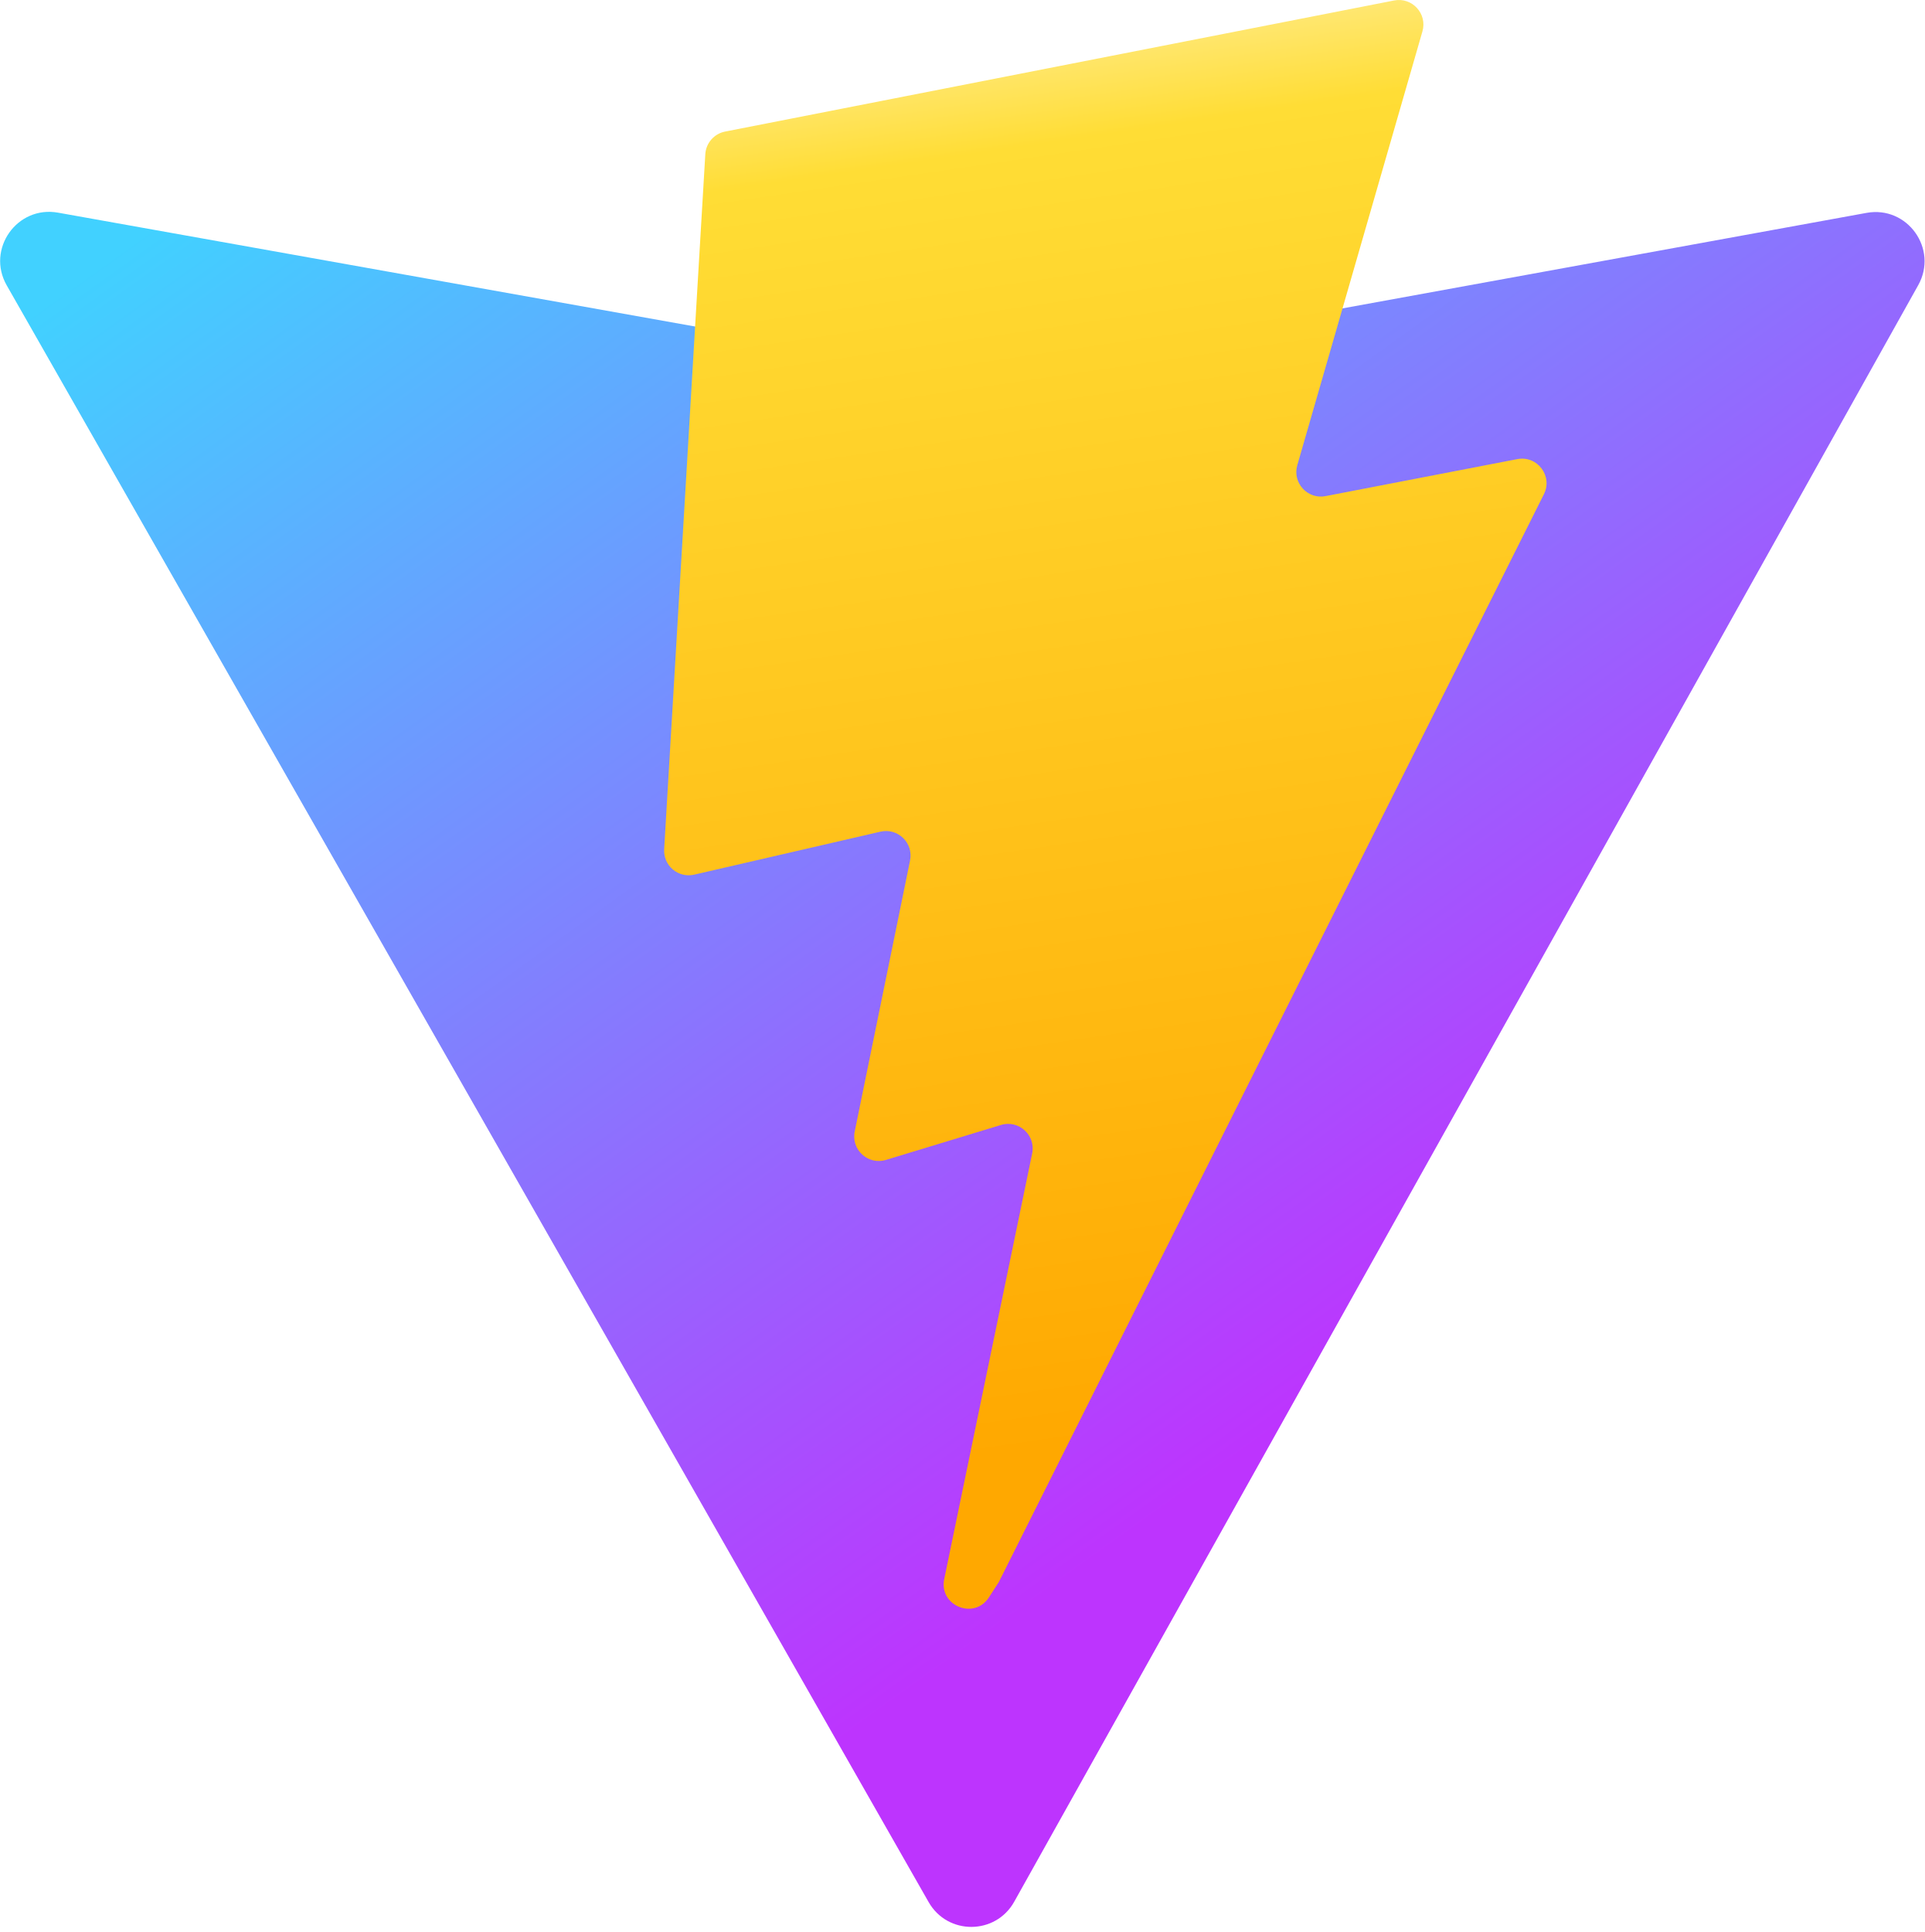
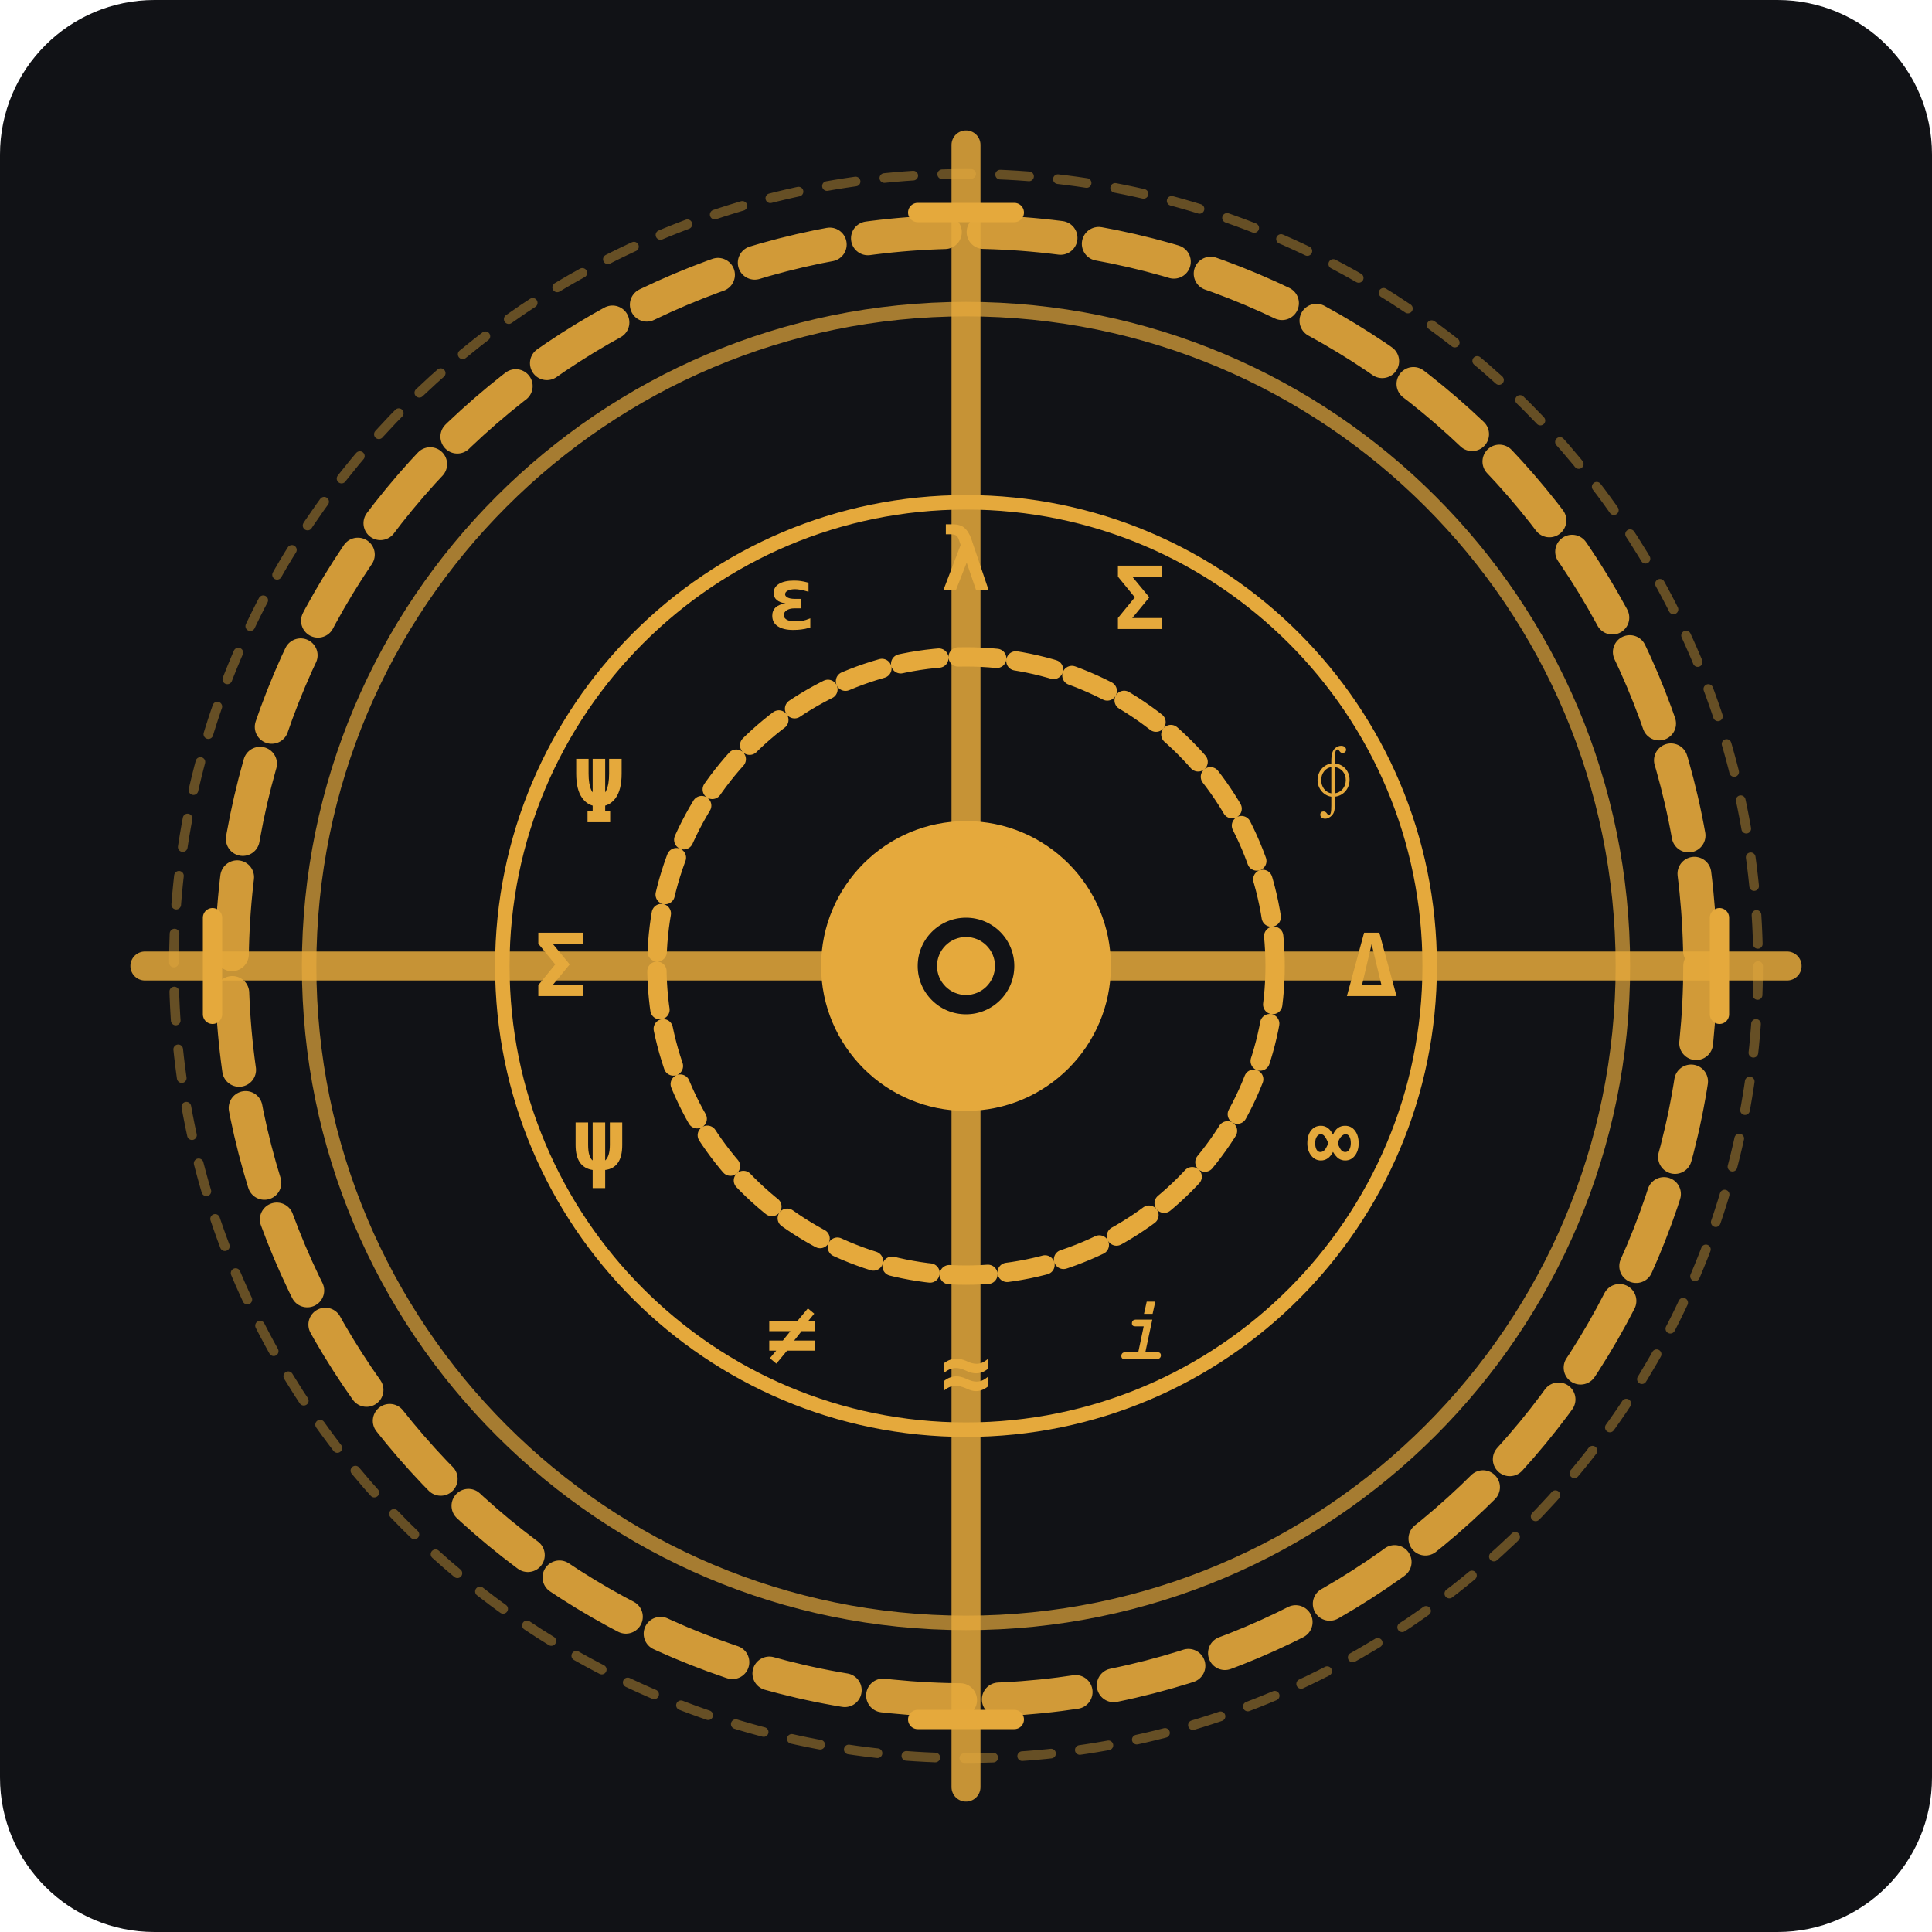
- <svg xmlns="http://www.w3.org/2000/svg" aria-hidden="true" role="img" class="iconify iconify--logos" width="31.88" height="32" preserveAspectRatio="xMidYMid meet" viewBox="0 0 256 257">
-   <defs>
-     <linearGradient id="IconifyId1813088fe1fbc01fb466" x1="-.828%" x2="57.636%" y1="7.652%" y2="78.411%">
-       <stop offset="0%" stop-color="#41D1FF" />
-       <stop offset="100%" stop-color="#BD34FE" />
-     </linearGradient>
-     <linearGradient id="IconifyId1813088fe1fbc01fb467" x1="43.376%" x2="50.316%" y1="2.242%" y2="89.03%">
-       <stop offset="0%" stop-color="#FFEA83" />
-       <stop offset="8.333%" stop-color="#FFDD35" />
-       <stop offset="100%" stop-color="#FFA800" />
-     </linearGradient>
-   </defs>
-   <path fill="url(#IconifyId1813088fe1fbc01fb466)" d="M255.153 37.938L134.897 252.976c-2.483 4.44-8.862 4.466-11.382.048L.875 37.958c-2.746-4.814 1.371-10.646 6.827-9.67l120.385 21.517a6.537 6.537 0 0 0 2.322-.004l117.867-21.483c5.438-.991 9.574 4.796 6.877 9.62Z" />
-   <path fill="url(#IconifyId1813088fe1fbc01fb467)" d="M185.432.063L96.44 17.501a3.268 3.268 0 0 0-2.634 3.014l-5.474 92.456a3.268 3.268 0 0 0 3.997 3.378l24.777-5.718c2.318-.535 4.413 1.507 3.936 3.838l-7.361 36.047c-.495 2.426 1.782 4.5 4.151 3.78l15.304-4.649c2.372-.72 4.652 1.36 4.15 3.788l-11.698 56.621c-.732 3.542 3.979 5.473 5.943 2.437l1.313-2.028l72.516-144.72c1.215-2.423-.88-5.186-3.54-4.672l-25.505 4.922c-2.396.462-4.435-1.77-3.759-4.114l16.646-57.705c.677-2.35-1.37-4.583-3.769-4.113Z" />
+ <svg xmlns="http://www.w3.org/2000/svg" viewBox="0 0 200 200" width="100%" height="100%">
+   <rect width="200" height="200" fill="#111216" rx="16" />
+   <g fill="none" stroke="#E5A93C" stroke-width="2" stroke-linecap="round" stroke-linejoin="round">
+     <circle cx="100" cy="100" r="82" stroke-width="1" stroke-dasharray="3 3" opacity="0.4" />
+     <circle cx="100" cy="100" r="76" stroke-dasharray="8 4" stroke-width="3.5" opacity="0.9" />
+     <circle cx="100" cy="100" r="68" stroke-width="1.5" opacity="0.7" />
+     <line x1="100" y1="15" x2="100" y2="185" stroke-width="3" opacity="0.85" />
+     <line x1="15" y1="100" x2="185" y2="100" stroke-width="3" opacity="0.85" />
+     <line x1="95" y1="22" x2="105" y2="22" stroke-width="2" />
+     <line x1="95" y1="178" x2="105" y2="178" stroke-width="2" />
+     <line x1="22" y1="95" x2="22" y2="105" stroke-width="2" />
+     <line x1="178" y1="95" x2="178" y2="105" stroke-width="2" />
+     <circle cx="100" cy="100" r="48" stroke-width="1.5" />
+     <circle cx="100" cy="100" r="32" stroke-width="2" stroke-dasharray="4 2" />
+     <circle cx="100" cy="100" r="14" fill="#E5A93C" stroke-width="2" />
+     <circle cx="100" cy="100" r="6" fill="#111216" />
+     <circle cx="100" cy="100" r="2" fill="#E5A93C" />
+   </g>
+   <g fill="#E5A93C" font-family="monospace, sans-serif" font-size="9" font-weight="bold" text-anchor="middle" dominant-baseline="central">
+     <text x="82" y="62">ε</text>
+     <text x="100" y="58">λ</text>
+     <text x="118" y="62">Σ</text>
+     <text x="138" y="82">∮</text>
+     <text x="142" y="100">Δ</text>
+     <text x="138" y="118">∞</text>
+     <text x="82" y="138">≠</text>
+     <text x="100" y="142">≈</text>
+     <text x="118" y="138">𝑖</text>
+     <text x="62" y="82">Ψ</text>
+     <text x="58" y="100">Σ</text>
+     <text x="62" y="118">ψ</text>
+   </g>
</svg>
